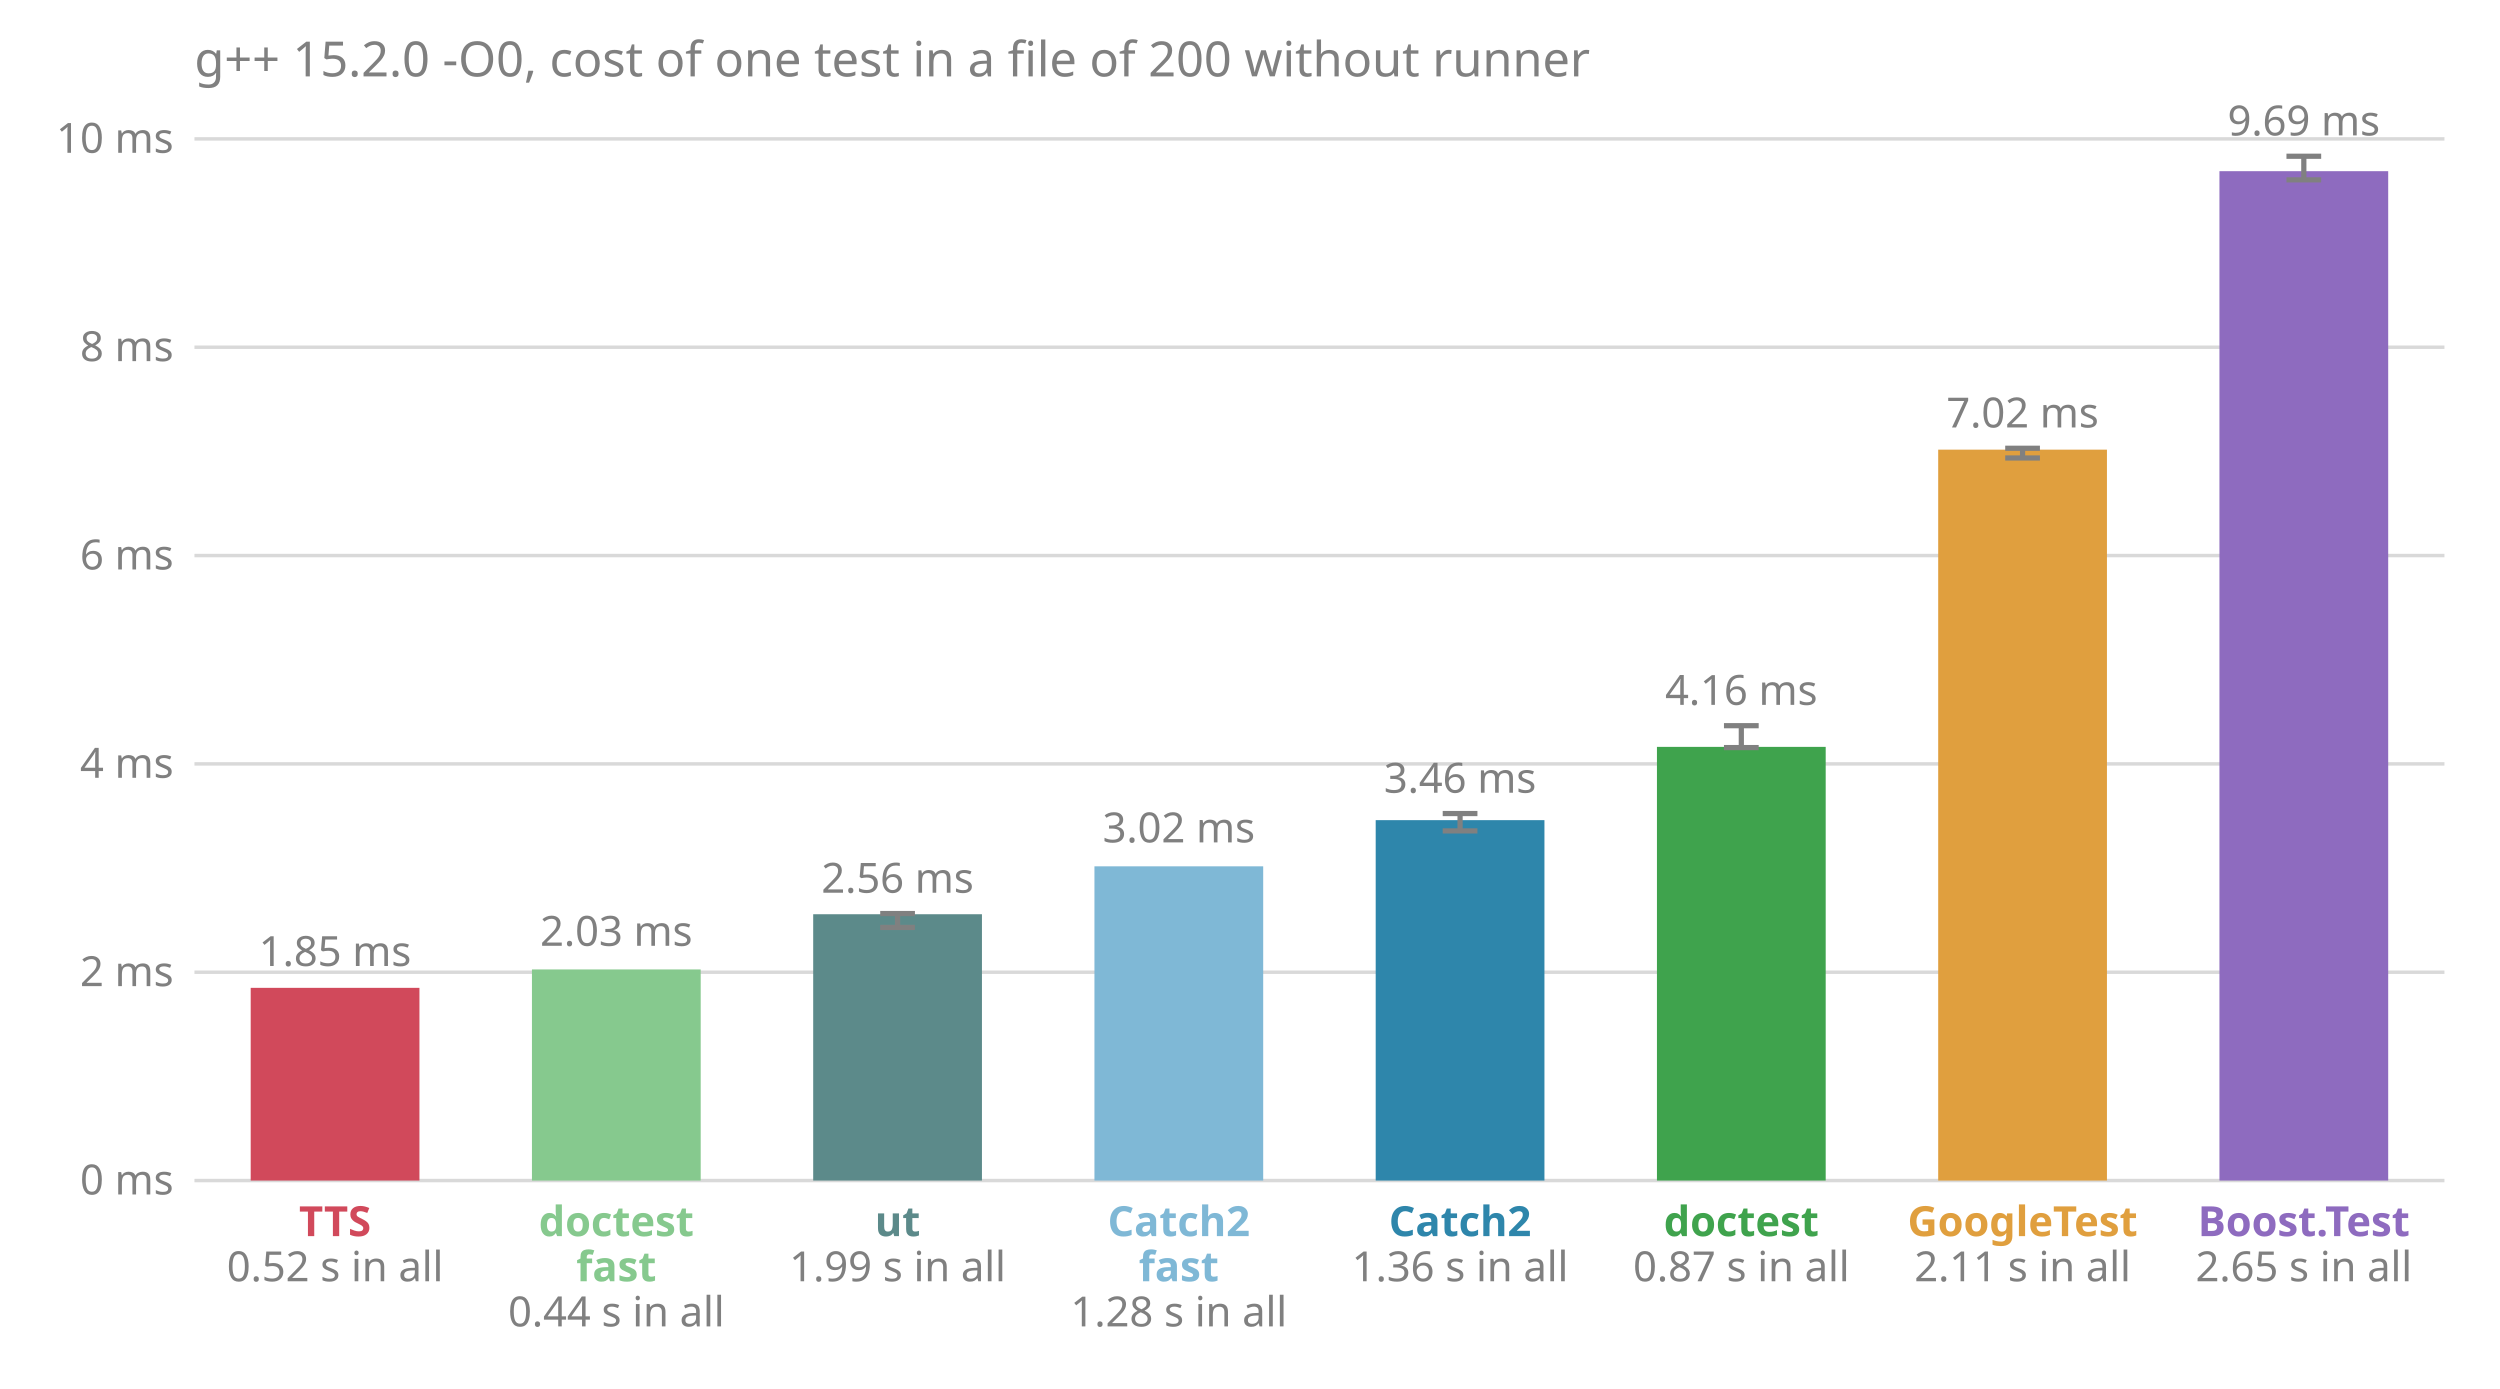
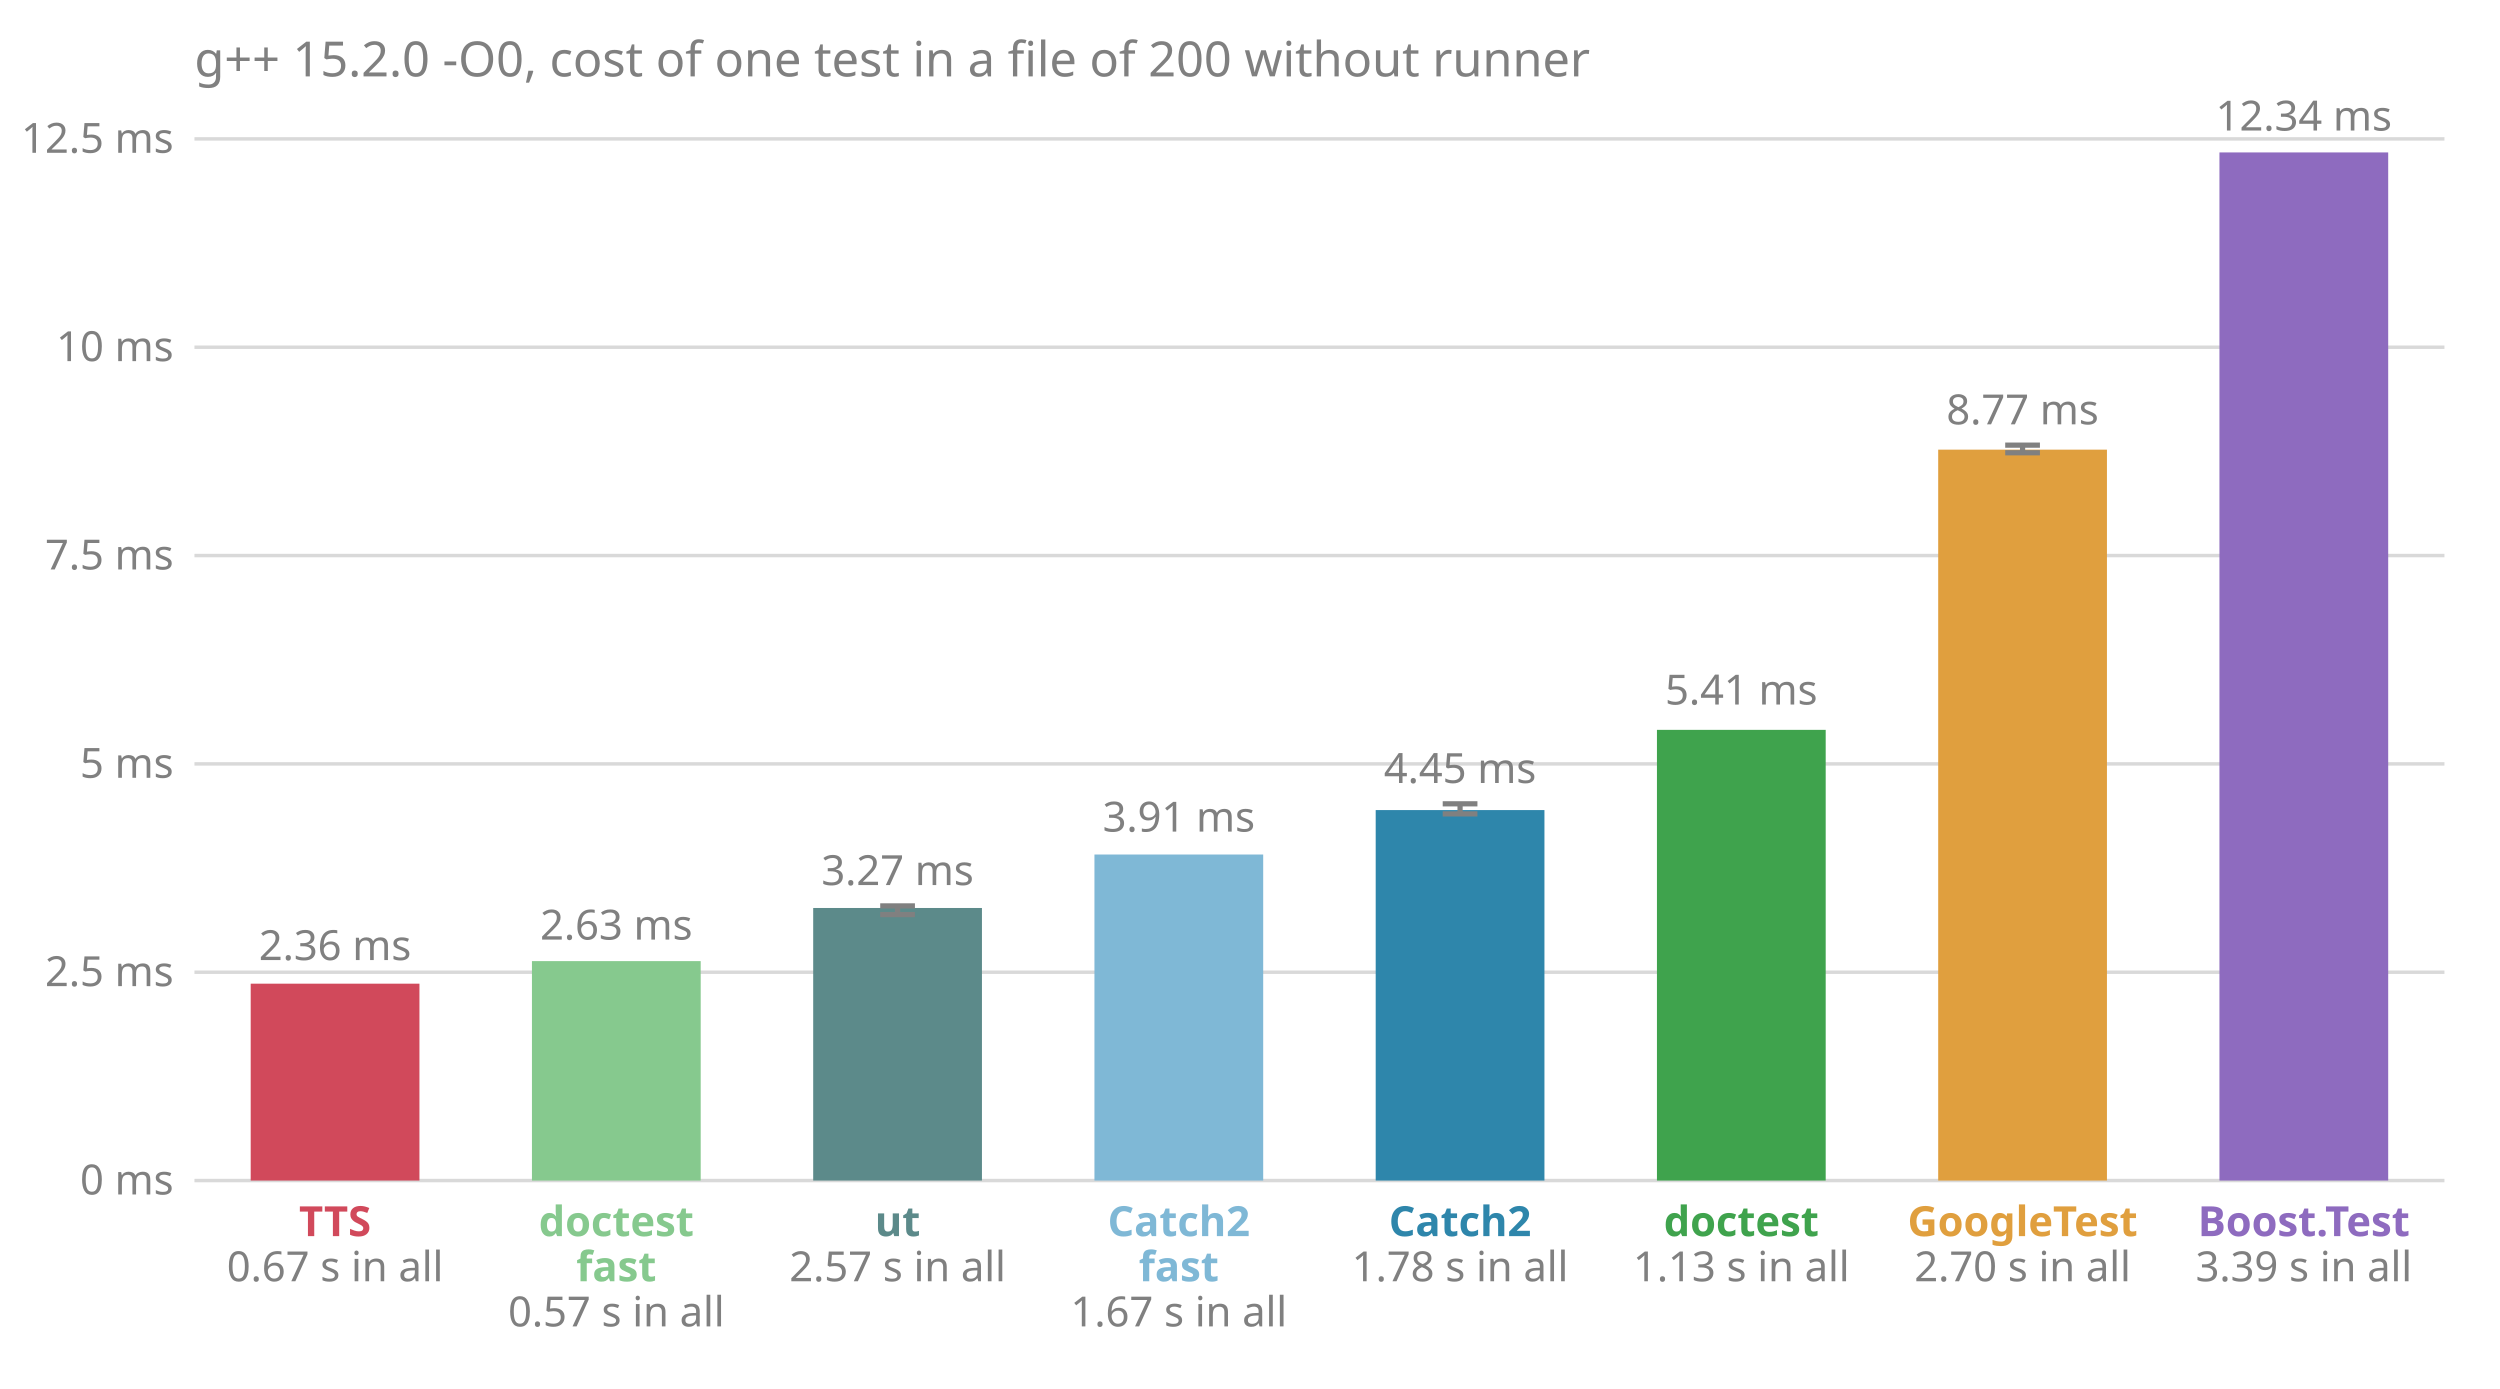
<svg xmlns="http://www.w3.org/2000/svg" viewBox="0 0 720 400" font-family="sans-serif" font-size="12">
  <text x="56.0" y="22.0" fill="#808080" font-size="14">g++ 15.2.0 -O0, cost of one test in a file of 200 without runner</text>
  <line x1="56.0" x2="704.0" y1="340.0" y2="340.0" stroke="#808080" stroke-opacity="0.3" />
  <text x="50.0" y="344.0" fill="#808080" text-anchor="end">0 ms</text>
  <line x1="56.0" x2="704.0" y1="280.0" y2="280.0" stroke="#808080" stroke-opacity="0.3" />
-   <text x="50.0" y="284.0" fill="#808080" text-anchor="end">2 ms</text>
+   <text x="50.0" y="284.0" fill="#808080" text-anchor="end">2.5 ms</text>
  <line x1="56.0" x2="704.0" y1="220.0" y2="220.0" stroke="#808080" stroke-opacity="0.3" />
-   <text x="50.0" y="224.0" fill="#808080" text-anchor="end">4 ms</text>
+   <text x="50.0" y="224.0" fill="#808080" text-anchor="end">5 ms</text>
  <line x1="56.0" x2="704.0" y1="160.0" y2="160.0" stroke="#808080" stroke-opacity="0.3" />
-   <text x="50.0" y="164.0" fill="#808080" text-anchor="end">6 ms</text>
+   <text x="50.0" y="164.0" fill="#808080" text-anchor="end">7.5 ms</text>
  <line x1="56.0" x2="704.0" y1="100.0" y2="100.0" stroke="#808080" stroke-opacity="0.3" />
-   <text x="50.0" y="104.0" fill="#808080" text-anchor="end">8 ms</text>
+   <text x="50.0" y="104.0" fill="#808080" text-anchor="end">10 ms</text>
  <line x1="56.0" x2="704.0" y1="40.0" y2="40.0" stroke="#808080" stroke-opacity="0.3" />
-   <text x="50.0" y="44.0" fill="#808080" text-anchor="end">10 ms</text>
-   <rect x="72.2" y="284.5" width="48.6" height="55.5" fill="#d1495b" />
-   <text x="96.5" y="278.2" fill="#808080" text-anchor="middle">1.85 ms</text>
+   <text x="50.0" y="44.0" fill="#808080" text-anchor="end">12.5 ms</text>
+   <rect x="72.2" y="283.3" width="48.6" height="56.7" fill="#d1495b" />
+   <text x="96.5" y="276.5" fill="#808080" text-anchor="middle">2.36 ms</text>
  <text x="96.5" y="356.0" fill="#d1495b" font-weight="bold" text-anchor="middle">TTS</text>
-   <text x="96.5" y="369.0" fill="#808080" text-anchor="middle">0.52 s in all</text>
-   <rect x="153.2" y="279.2" width="48.6" height="60.8" fill="#86c98e" />
-   <text x="177.5" y="272.4" fill="#808080" text-anchor="middle">2.03 ms</text>
+   <text x="96.5" y="369.0" fill="#808080" text-anchor="middle">0.67 s in all</text>
+   <rect x="153.2" y="276.8" width="48.6" height="63.2" fill="#86c98e" />
+   <text x="177.5" y="270.6" fill="#808080" text-anchor="middle">2.63 ms</text>
  <text x="177.5" y="356.0" fill="#86c98e" font-weight="bold" text-anchor="middle">doctest</text>
  <text x="177.5" y="369.0" fill="#86c98e" font-weight="bold" text-anchor="middle">fast</text>
-   <text x="177.5" y="382.0" fill="#808080" text-anchor="middle">0.44 s in all</text>
-   <rect x="234.2" y="263.3" width="48.6" height="76.7" fill="#5c8a8a" />
-   <line x1="258.5" x2="258.5" y1="267.1" y2="263.1" stroke="#808080" stroke-width="1.5" />
-   <line x1="253.5" x2="263.5" y1="267.1" y2="267.1" stroke="#808080" stroke-width="1.5" />
-   <line x1="253.5" x2="263.5" y1="263.1" y2="263.1" stroke="#808080" stroke-width="1.5" />
-   <text x="258.5" y="257.1" fill="#808080" text-anchor="middle">2.56 ms</text>
+   <text x="177.5" y="382.0" fill="#808080" text-anchor="middle">0.57 s in all</text>
+   <rect x="234.2" y="261.5" width="48.6" height="78.5" fill="#5c8a8a" />
+   <line x1="258.5" x2="258.5" y1="263.4" y2="260.9" stroke="#808080" stroke-width="1.5" />
+   <line x1="253.5" x2="263.5" y1="263.4" y2="263.4" stroke="#808080" stroke-width="1.5" />
+   <line x1="253.5" x2="263.5" y1="260.9" y2="260.9" stroke="#808080" stroke-width="1.5" />
+   <text x="258.5" y="254.9" fill="#808080" text-anchor="middle">3.27 ms</text>
  <text x="258.5" y="356.0" fill="#5c8a8a" font-weight="bold" text-anchor="middle">ut</text>
-   <text x="258.5" y="369.0" fill="#808080" text-anchor="middle">1.99 s in all</text>
-   <rect x="315.2" y="249.5" width="48.6" height="90.5" fill="#7fb8d6" />
-   <text x="339.5" y="242.6" fill="#808080" text-anchor="middle">3.02 ms</text>
+   <text x="258.5" y="369.0" fill="#808080" text-anchor="middle">2.57 s in all</text>
+   <rect x="315.2" y="246.1" width="48.6" height="93.9" fill="#7fb8d6" />
+   <text x="339.5" y="239.5" fill="#808080" text-anchor="middle">3.91 ms</text>
  <text x="339.5" y="356.0" fill="#7fb8d6" font-weight="bold" text-anchor="middle">Catch2</text>
  <text x="339.5" y="369.0" fill="#7fb8d6" font-weight="bold" text-anchor="middle">fast</text>
-   <text x="339.5" y="382.0" fill="#808080" text-anchor="middle">1.28 s in all</text>
-   <rect x="396.2" y="236.2" width="48.6" height="103.8" fill="#2e86ab" />
-   <line x1="420.5" x2="420.5" y1="239.3" y2="234.3" stroke="#808080" stroke-width="1.5" />
-   <line x1="415.5" x2="425.5" y1="239.3" y2="239.3" stroke="#808080" stroke-width="1.5" />
-   <line x1="415.5" x2="425.5" y1="234.3" y2="234.3" stroke="#808080" stroke-width="1.5" />
-   <text x="420.5" y="228.3" fill="#808080" text-anchor="middle">3.46 ms</text>
+   <text x="339.5" y="382.0" fill="#808080" text-anchor="middle">1.67 s in all</text>
+   <rect x="396.2" y="233.3" width="48.6" height="106.7" fill="#2e86ab" />
+   <line x1="420.5" x2="420.5" y1="234.4" y2="231.5" stroke="#808080" stroke-width="1.5" />
+   <line x1="415.5" x2="425.5" y1="234.4" y2="234.4" stroke="#808080" stroke-width="1.5" />
+   <line x1="415.5" x2="425.5" y1="231.5" y2="231.5" stroke="#808080" stroke-width="1.5" />
+   <text x="420.5" y="225.5" fill="#808080" text-anchor="middle">4.45 ms</text>
  <text x="420.5" y="356.0" fill="#2e86ab" font-weight="bold" text-anchor="middle">Catch2</text>
-   <text x="420.5" y="369.0" fill="#808080" text-anchor="middle">1.36 s in all</text>
-   <rect x="477.2" y="215.1" width="48.6" height="124.9" fill="#3fa34d" />
-   <line x1="501.5" x2="501.5" y1="215.3" y2="209.0" stroke="#808080" stroke-width="1.5" />
-   <line x1="496.5" x2="506.5" y1="215.3" y2="215.3" stroke="#808080" stroke-width="1.5" />
-   <line x1="496.5" x2="506.5" y1="209.0" y2="209.0" stroke="#808080" stroke-width="1.5" />
-   <text x="501.5" y="203.0" fill="#808080" text-anchor="middle">4.16 ms</text>
+   <text x="420.5" y="369.0" fill="#808080" text-anchor="middle">1.78 s in all</text>
+   <rect x="477.2" y="210.2" width="48.6" height="129.8" fill="#3fa34d" />
+   <text x="501.5" y="202.9" fill="#808080" text-anchor="middle">5.41 ms</text>
  <text x="501.5" y="356.0" fill="#3fa34d" font-weight="bold" text-anchor="middle">doctest</text>
-   <text x="501.5" y="369.0" fill="#808080" text-anchor="middle">0.87 s in all</text>
+   <text x="501.5" y="369.0" fill="#808080" text-anchor="middle">1.13 s in all</text>
  <rect x="558.2" y="129.5" width="48.6" height="210.5" fill="#e09f3e" />
-   <line x1="582.5" x2="582.5" y1="131.9" y2="129.1" stroke="#808080" stroke-width="1.5" />
-   <line x1="577.5" x2="587.5" y1="131.9" y2="131.9" stroke="#808080" stroke-width="1.5" />
-   <line x1="577.5" x2="587.5" y1="129.1" y2="129.1" stroke="#808080" stroke-width="1.5" />
-   <text x="582.5" y="123.1" fill="#808080" text-anchor="middle">7.02 ms</text>
+   <line x1="582.5" x2="582.5" y1="130.4" y2="128.2" stroke="#808080" stroke-width="1.5" />
+   <line x1="577.5" x2="587.5" y1="130.4" y2="130.4" stroke="#808080" stroke-width="1.5" />
+   <line x1="577.5" x2="587.5" y1="128.2" y2="128.2" stroke="#808080" stroke-width="1.5" />
+   <text x="582.5" y="122.2" fill="#808080" text-anchor="middle">8.77 ms</text>
  <text x="582.5" y="356.0" fill="#e09f3e" font-weight="bold" text-anchor="middle">GoogleTest</text>
-   <text x="582.5" y="369.0" fill="#808080" text-anchor="middle">2.11 s in all</text>
-   <rect x="639.2" y="49.3" width="48.6" height="290.7" fill="#8e6bbf" />
-   <line x1="663.5" x2="663.5" y1="51.8" y2="45.0" stroke="#808080" stroke-width="1.5" />
-   <line x1="658.5" x2="668.5" y1="51.8" y2="51.8" stroke="#808080" stroke-width="1.5" />
-   <line x1="658.5" x2="668.5" y1="45.0" y2="45.0" stroke="#808080" stroke-width="1.5" />
-   <text x="663.5" y="39.0" fill="#808080" text-anchor="middle">9.69 ms</text>
+   <text x="582.5" y="369.0" fill="#808080" text-anchor="middle">2.70 s in all</text>
+   <rect x="639.2" y="43.9" width="48.6" height="296.1" fill="#8e6bbf" />
+   <text x="663.5" y="37.6" fill="#808080" text-anchor="middle">12.34 ms</text>
  <text x="663.5" y="356.0" fill="#8e6bbf" font-weight="bold" text-anchor="middle">Boost.Test</text>
-   <text x="663.5" y="369.0" fill="#808080" text-anchor="middle">2.65 s in all</text>
+   <text x="663.5" y="369.0" fill="#808080" text-anchor="middle">3.39 s in all</text>
</svg>
